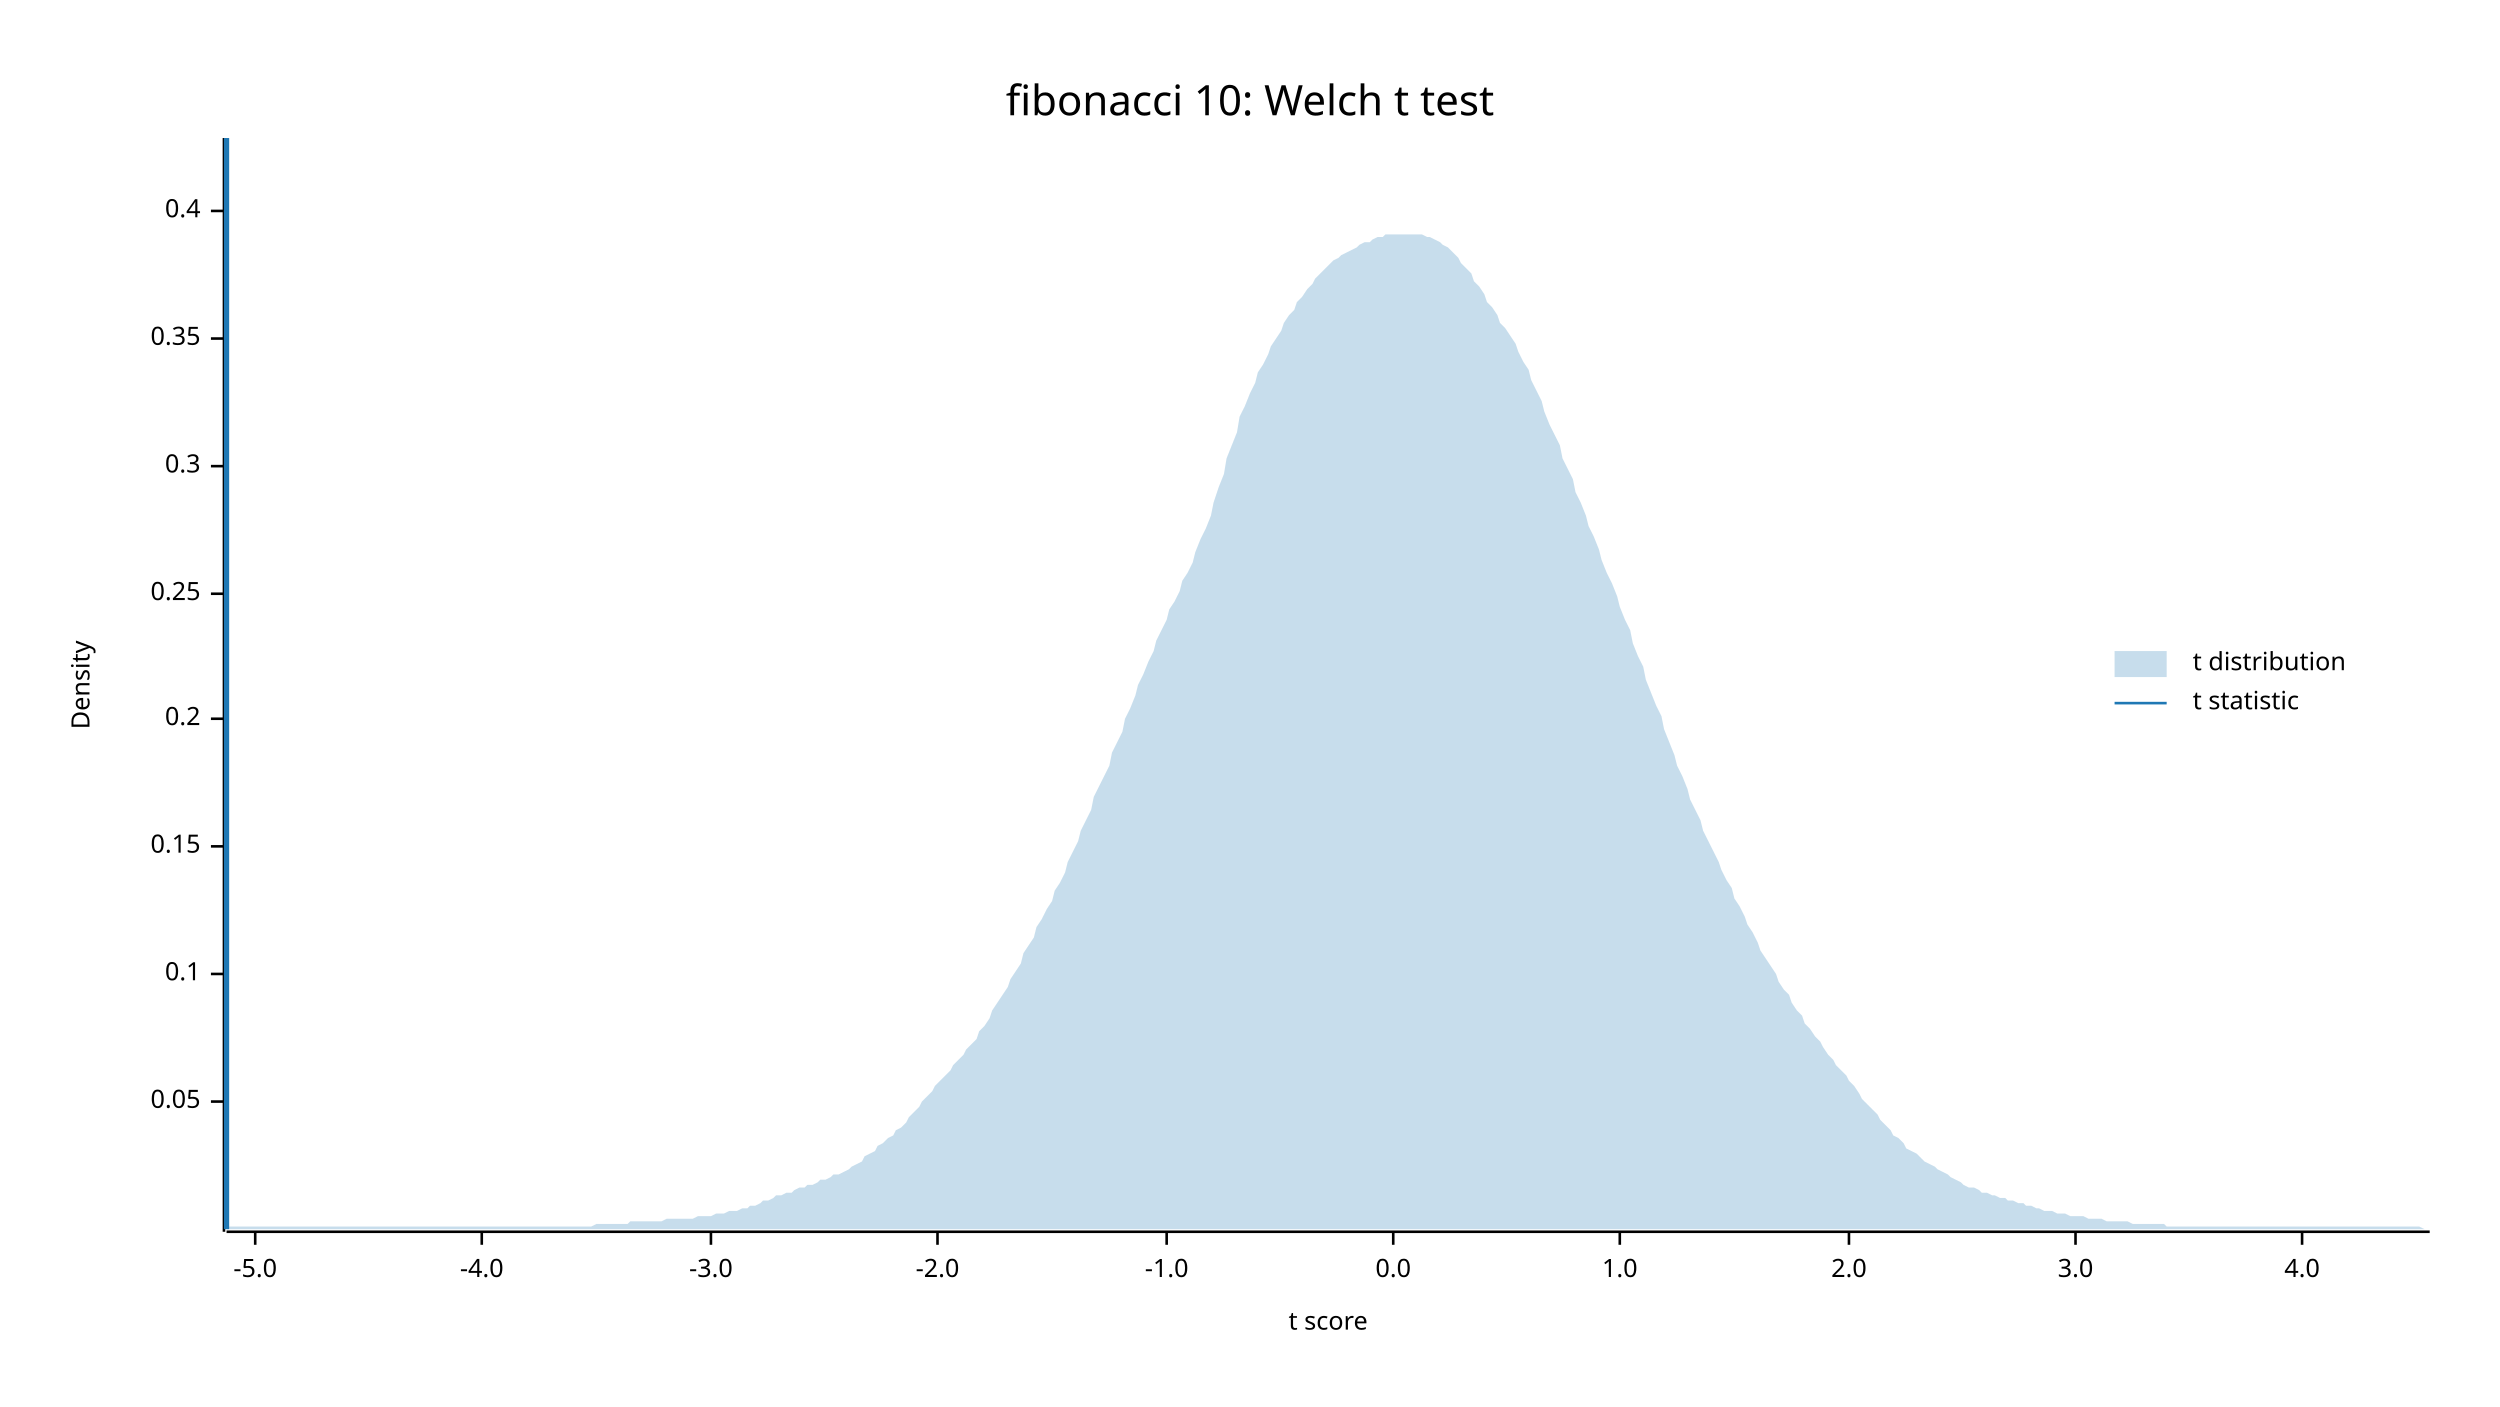
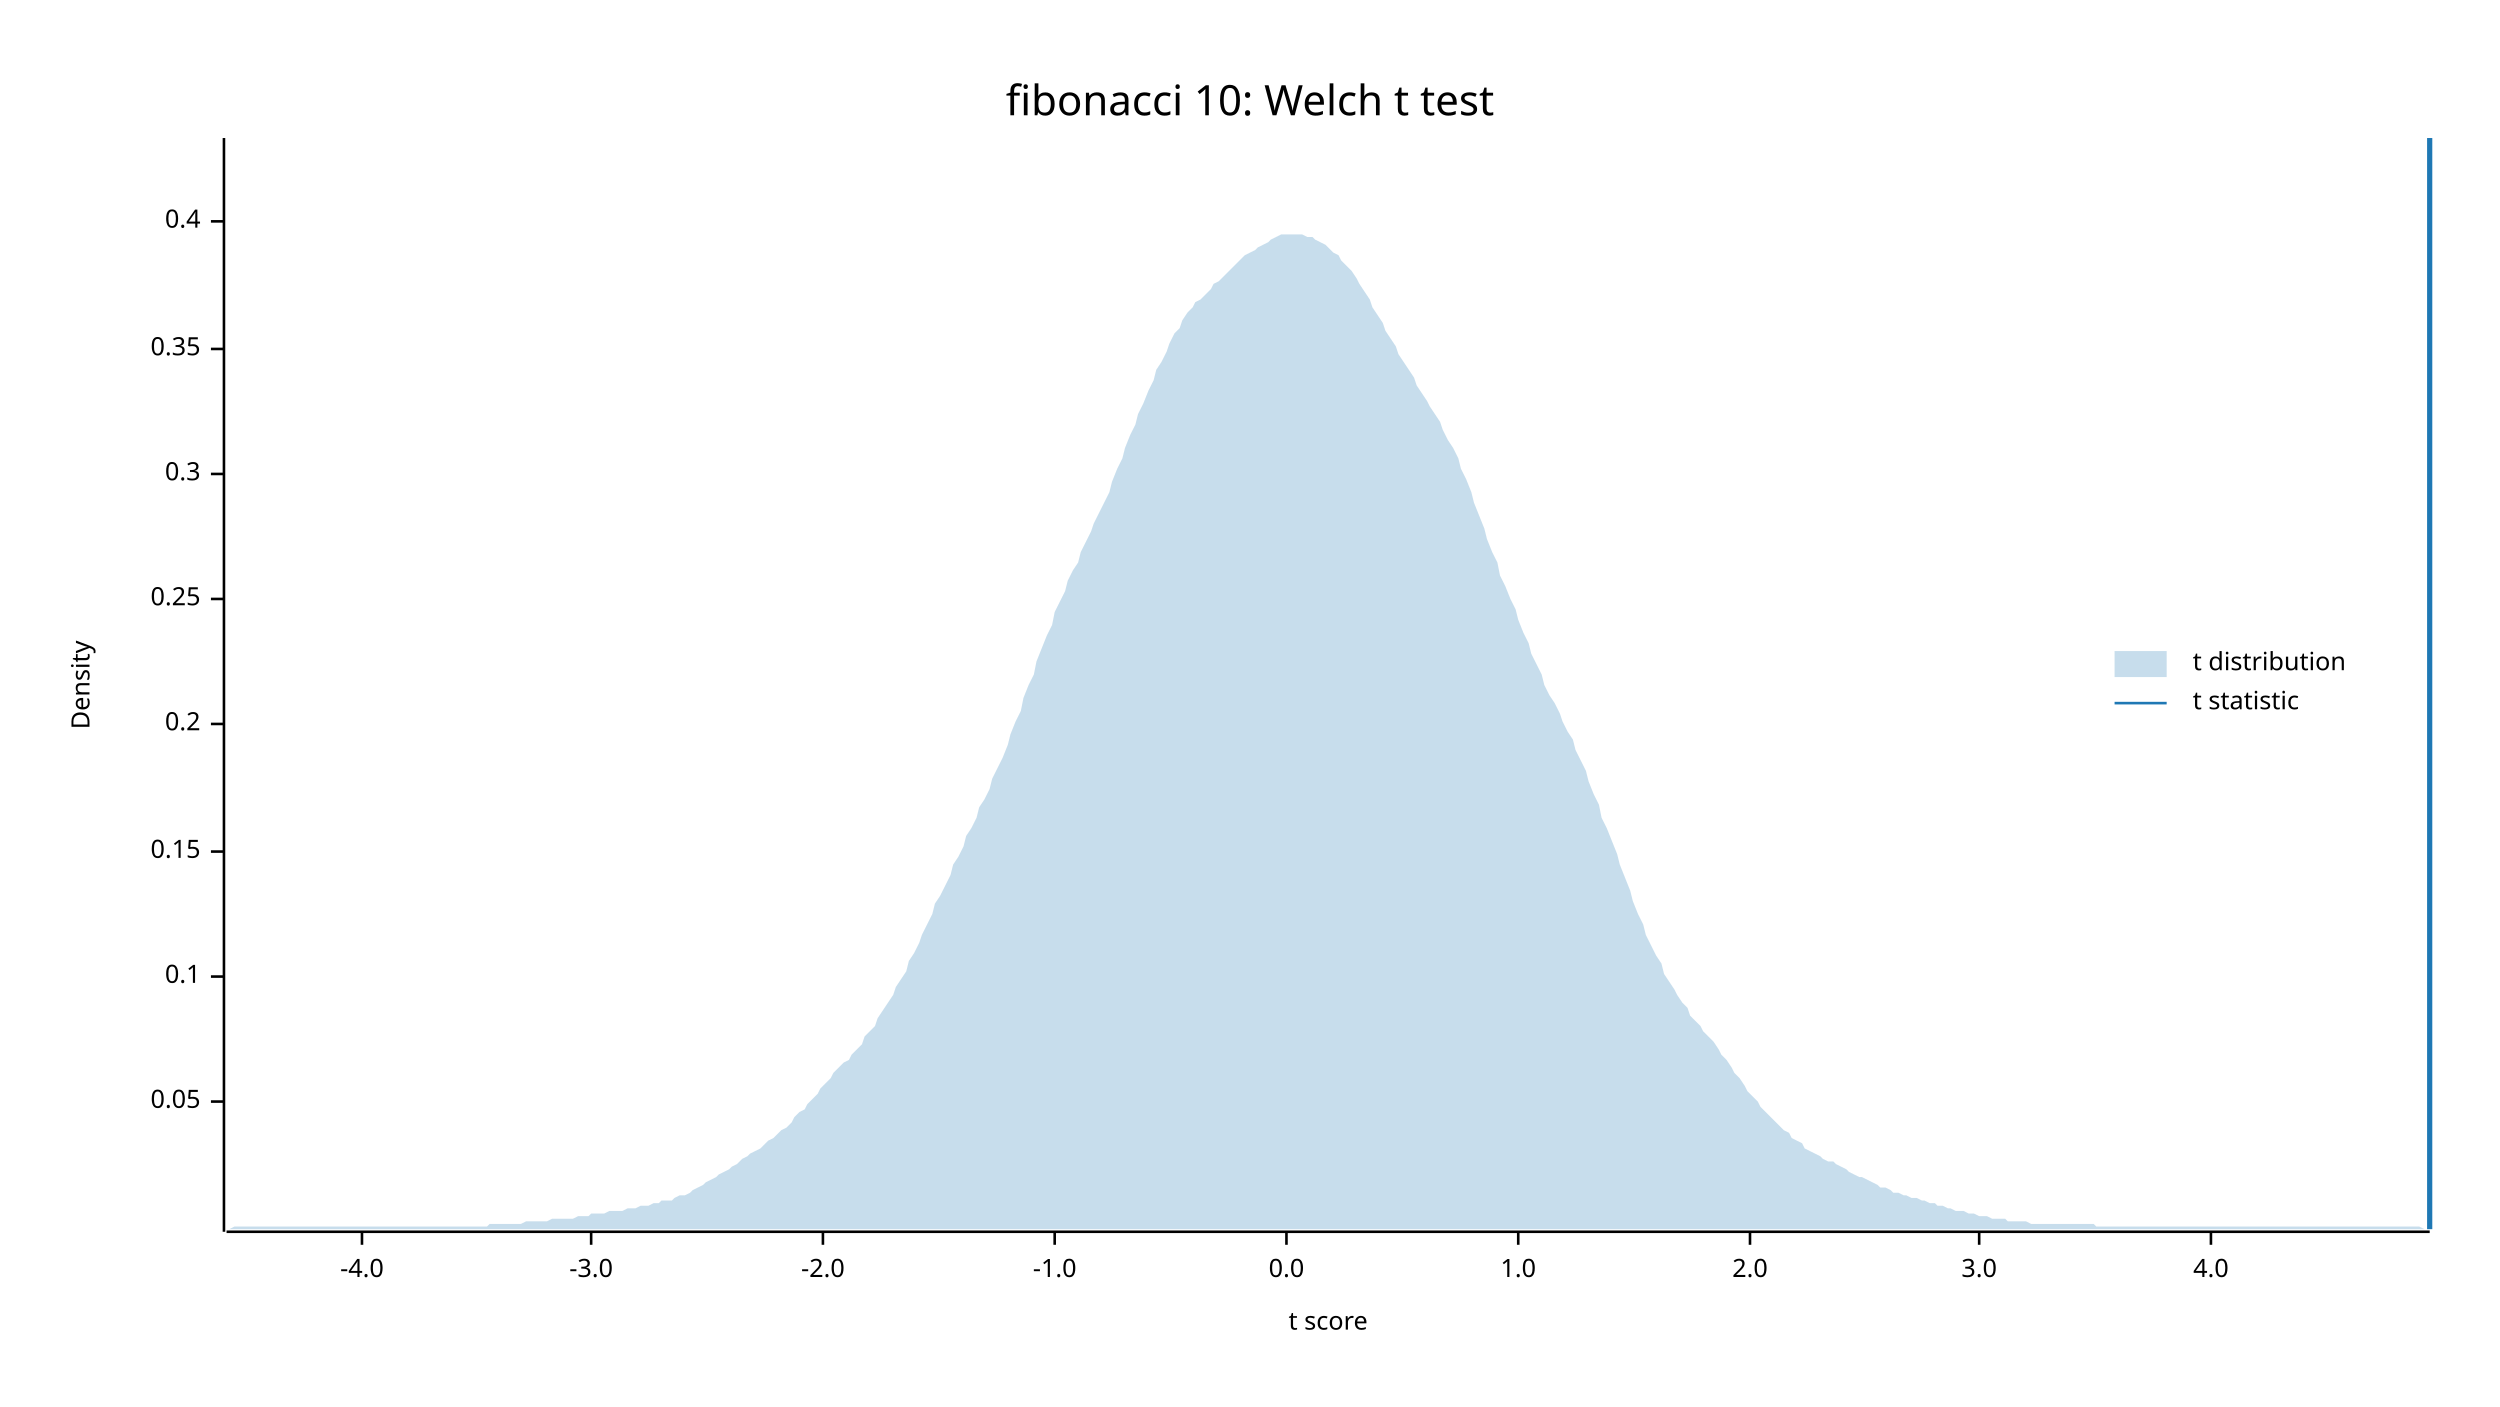
<svg xmlns="http://www.w3.org/2000/svg" width="960" height="540">
  <text x="480" y="32" dy="0.76em" text-anchor="middle" font-family="sans-serif" font-size="16.129" opacity="1" fill="#000000">
fibonacci 10: Welch t test
</text>
  <text x="27" y="263" dy="0.76em" text-anchor="middle" font-family="sans-serif" font-size="9.677" opacity="1" fill="#000000" transform="rotate(270, 27, 263)">
Density
</text>
  <text x="510" y="513" dy="-0.5ex" text-anchor="middle" font-family="sans-serif" font-size="9.677" opacity="1" fill="#000000">
t score
</text>
  <polyline fill="none" opacity="1" stroke="#000000" stroke-width="1" points="86,53 86,473 " />
  <text x="77" y="423" dy="0.5ex" text-anchor="end" font-family="sans-serif" font-size="9.677" opacity="1" fill="#000000">
0.05
</text>
  <polyline fill="none" opacity="1" stroke="#000000" stroke-width="1" points="81,423 86,423 " />
-   <text x="77" y="374" dy="0.5ex" text-anchor="end" font-family="sans-serif" font-size="9.677" opacity="1" fill="#000000">
+   <text x="77" y="375" dy="0.5ex" text-anchor="end" font-family="sans-serif" font-size="9.677" opacity="1" fill="#000000">
0.1
</text>
-   <polyline fill="none" opacity="1" stroke="#000000" stroke-width="1" points="81,374 86,374 " />
-   <text x="77" y="325" dy="0.5ex" text-anchor="end" font-family="sans-serif" font-size="9.677" opacity="1" fill="#000000">
+   <polyline fill="none" opacity="1" stroke="#000000" stroke-width="1" points="81,375 86,375 " />
+   <text x="77" y="327" dy="0.5ex" text-anchor="end" font-family="sans-serif" font-size="9.677" opacity="1" fill="#000000">
0.15
</text>
-   <polyline fill="none" opacity="1" stroke="#000000" stroke-width="1" points="81,325 86,325 " />
-   <text x="77" y="276" dy="0.5ex" text-anchor="end" font-family="sans-serif" font-size="9.677" opacity="1" fill="#000000">
+   <polyline fill="none" opacity="1" stroke="#000000" stroke-width="1" points="81,327 86,327 " />
+   <text x="77" y="278" dy="0.5ex" text-anchor="end" font-family="sans-serif" font-size="9.677" opacity="1" fill="#000000">
0.2
</text>
-   <polyline fill="none" opacity="1" stroke="#000000" stroke-width="1" points="81,276 86,276 " />
-   <text x="77" y="228" dy="0.5ex" text-anchor="end" font-family="sans-serif" font-size="9.677" opacity="1" fill="#000000">
+   <polyline fill="none" opacity="1" stroke="#000000" stroke-width="1" points="81,278 86,278 " />
+   <text x="77" y="230" dy="0.5ex" text-anchor="end" font-family="sans-serif" font-size="9.677" opacity="1" fill="#000000">
0.25
</text>
-   <polyline fill="none" opacity="1" stroke="#000000" stroke-width="1" points="81,228 86,228 " />
-   <text x="77" y="179" dy="0.5ex" text-anchor="end" font-family="sans-serif" font-size="9.677" opacity="1" fill="#000000">
+   <polyline fill="none" opacity="1" stroke="#000000" stroke-width="1" points="81,230 86,230 " />
+   <text x="77" y="182" dy="0.5ex" text-anchor="end" font-family="sans-serif" font-size="9.677" opacity="1" fill="#000000">
0.3
</text>
-   <polyline fill="none" opacity="1" stroke="#000000" stroke-width="1" points="81,179 86,179 " />
-   <text x="77" y="130" dy="0.5ex" text-anchor="end" font-family="sans-serif" font-size="9.677" opacity="1" fill="#000000">
+   <polyline fill="none" opacity="1" stroke="#000000" stroke-width="1" points="81,182 86,182 " />
+   <text x="77" y="134" dy="0.5ex" text-anchor="end" font-family="sans-serif" font-size="9.677" opacity="1" fill="#000000">
0.35
</text>
-   <polyline fill="none" opacity="1" stroke="#000000" stroke-width="1" points="81,130 86,130 " />
-   <text x="77" y="81" dy="0.5ex" text-anchor="end" font-family="sans-serif" font-size="9.677" opacity="1" fill="#000000">
+   <polyline fill="none" opacity="1" stroke="#000000" stroke-width="1" points="81,134 86,134 " />
+   <text x="77" y="85" dy="0.5ex" text-anchor="end" font-family="sans-serif" font-size="9.677" opacity="1" fill="#000000">
0.4
</text>
-   <polyline fill="none" opacity="1" stroke="#000000" stroke-width="1" points="81,81 86,81 " />
+   <polyline fill="none" opacity="1" stroke="#000000" stroke-width="1" points="81,85 86,85 " />
  <polyline fill="none" opacity="1" stroke="#000000" stroke-width="1" points="87,473 933,473 " />
-   <text x="98" y="483" dy="0.76em" text-anchor="middle" font-family="sans-serif" font-size="9.677" opacity="1" fill="#000000">
- -5.0
- </text>
-   <polyline fill="none" opacity="1" stroke="#000000" stroke-width="1" points="98,473 98,478 " />
-   <text x="185" y="483" dy="0.76em" text-anchor="middle" font-family="sans-serif" font-size="9.677" opacity="1" fill="#000000">
+   <text x="139" y="483" dy="0.76em" text-anchor="middle" font-family="sans-serif" font-size="9.677" opacity="1" fill="#000000">
-4.0
</text>
-   <polyline fill="none" opacity="1" stroke="#000000" stroke-width="1" points="185,473 185,478 " />
-   <text x="273" y="483" dy="0.76em" text-anchor="middle" font-family="sans-serif" font-size="9.677" opacity="1" fill="#000000">
+   <polyline fill="none" opacity="1" stroke="#000000" stroke-width="1" points="139,473 139,478 " />
+   <text x="227" y="483" dy="0.76em" text-anchor="middle" font-family="sans-serif" font-size="9.677" opacity="1" fill="#000000">
-3.0
</text>
-   <polyline fill="none" opacity="1" stroke="#000000" stroke-width="1" points="273,473 273,478 " />
-   <text x="360" y="483" dy="0.76em" text-anchor="middle" font-family="sans-serif" font-size="9.677" opacity="1" fill="#000000">
+   <polyline fill="none" opacity="1" stroke="#000000" stroke-width="1" points="227,473 227,478 " />
+   <text x="316" y="483" dy="0.76em" text-anchor="middle" font-family="sans-serif" font-size="9.677" opacity="1" fill="#000000">
-2.0
</text>
-   <polyline fill="none" opacity="1" stroke="#000000" stroke-width="1" points="360,473 360,478 " />
-   <text x="448" y="483" dy="0.76em" text-anchor="middle" font-family="sans-serif" font-size="9.677" opacity="1" fill="#000000">
+   <polyline fill="none" opacity="1" stroke="#000000" stroke-width="1" points="316,473 316,478 " />
+   <text x="405" y="483" dy="0.76em" text-anchor="middle" font-family="sans-serif" font-size="9.677" opacity="1" fill="#000000">
-1.0
</text>
-   <polyline fill="none" opacity="1" stroke="#000000" stroke-width="1" points="448,473 448,478 " />
-   <text x="535" y="483" dy="0.76em" text-anchor="middle" font-family="sans-serif" font-size="9.677" opacity="1" fill="#000000">
+   <polyline fill="none" opacity="1" stroke="#000000" stroke-width="1" points="405,473 405,478 " />
+   <text x="494" y="483" dy="0.76em" text-anchor="middle" font-family="sans-serif" font-size="9.677" opacity="1" fill="#000000">
0.0
</text>
-   <polyline fill="none" opacity="1" stroke="#000000" stroke-width="1" points="535,473 535,478 " />
-   <text x="622" y="483" dy="0.76em" text-anchor="middle" font-family="sans-serif" font-size="9.677" opacity="1" fill="#000000">
+   <polyline fill="none" opacity="1" stroke="#000000" stroke-width="1" points="494,473 494,478 " />
+   <text x="583" y="483" dy="0.76em" text-anchor="middle" font-family="sans-serif" font-size="9.677" opacity="1" fill="#000000">
1.0
</text>
-   <polyline fill="none" opacity="1" stroke="#000000" stroke-width="1" points="622,473 622,478 " />
-   <text x="710" y="483" dy="0.76em" text-anchor="middle" font-family="sans-serif" font-size="9.677" opacity="1" fill="#000000">
+   <polyline fill="none" opacity="1" stroke="#000000" stroke-width="1" points="583,473 583,478 " />
+   <text x="672" y="483" dy="0.76em" text-anchor="middle" font-family="sans-serif" font-size="9.677" opacity="1" fill="#000000">
2.0
</text>
-   <polyline fill="none" opacity="1" stroke="#000000" stroke-width="1" points="710,473 710,478 " />
-   <text x="797" y="483" dy="0.76em" text-anchor="middle" font-family="sans-serif" font-size="9.677" opacity="1" fill="#000000">
+   <polyline fill="none" opacity="1" stroke="#000000" stroke-width="1" points="672,473 672,478 " />
+   <text x="760" y="483" dy="0.76em" text-anchor="middle" font-family="sans-serif" font-size="9.677" opacity="1" fill="#000000">
3.0
</text>
-   <polyline fill="none" opacity="1" stroke="#000000" stroke-width="1" points="797,473 797,478 " />
-   <text x="884" y="483" dy="0.76em" text-anchor="middle" font-family="sans-serif" font-size="9.677" opacity="1" fill="#000000">
+   <polyline fill="none" opacity="1" stroke="#000000" stroke-width="1" points="760,473 760,478 " />
+   <text x="849" y="483" dy="0.76em" text-anchor="middle" font-family="sans-serif" font-size="9.677" opacity="1" fill="#000000">
4.0
</text>
-   <polyline fill="none" opacity="1" stroke="#000000" stroke-width="1" points="884,473 884,478 " />
-   <polygon opacity="0.25" fill="#1F78B4" points="87,472 88,471 90,471 92,471 93,471 95,471 97,471 98,471 100,471 102,471 103,471 105,471 107,471 109,471 110,471 112,471 114,471 115,471 117,471 119,471 120,471 122,471 124,471 125,471 127,471 129,471 131,471 132,471 134,471 136,471 137,471 139,471 141,471 142,471 144,471 146,471 148,471 149,471 151,471 153,471 154,471 156,471 158,471 159,471 161,471 163,471 164,471 166,471 168,471 170,471 171,471 173,471 175,471 176,471 178,471 180,471 181,471 183,471 185,471 187,471 188,471 190,471 192,471 193,471 195,471 197,471 198,471 200,471 202,471 203,471 205,471 207,471 209,471 210,471 212,471 214,471 215,471 217,471 219,471 220,471 222,471 224,471 226,471 227,471 229,470 231,470 232,470 234,470 236,470 237,470 239,470 241,470 242,469 244,469 246,469 248,469 249,469 251,469 253,469 254,469 256,468 258,468 259,468 261,468 263,468 265,468 266,468 268,467 270,467 271,467 273,467 275,466 276,466 278,466 280,465 281,465 283,465 285,464 287,464 288,463 290,463 292,462 293,461 295,461 297,460 298,459 300,459 302,458 304,458 305,457 307,456 309,456 310,455 312,455 314,454 315,453 317,453 319,452 320,451 322,451 324,450 326,449 327,448 329,447 331,446 332,444 334,443 336,442 337,440 339,439 341,437 343,436 344,434 346,433 348,431 349,429 351,427 353,425 354,423 356,421 358,419 359,417 361,415 363,413 365,411 366,409 368,407 370,405 371,403 373,401 375,399 376,396 378,394 380,391 381,388 383,385 385,382 387,379 388,376 390,373 392,370 393,366 395,363 397,360 398,356 400,353 402,349 404,346 405,342 407,339 409,335 410,331 412,327 414,323 415,319 417,315 419,311 420,306 422,302 424,298 426,294 427,289 429,285 431,281 432,276 434,272 436,267 437,263 439,259 441,254 443,250 444,246 446,242 448,238 449,234 451,231 453,227 454,223 456,220 458,216 459,212 461,207 463,203 465,198 466,193 468,187 470,182 471,176 473,171 475,166 476,160 478,156 480,151 482,147 483,143 485,140 487,136 488,133 490,130 492,127 493,124 495,121 497,119 498,116 500,114 502,111 504,109 505,107 507,105 509,103 510,102 512,100 514,99 515,98 517,97 519,96 521,95 522,94 524,93 526,93 527,92 529,91 531,91 532,90 534,90 536,90 537,90 539,90 541,90 543,90 544,90 546,90 548,91 549,91 551,92 553,93 554,94 556,95 558,97 560,99 561,101 563,103 565,105 566,108 568,110 570,113 571,116 573,118 575,121 576,124 578,126 580,129 582,132 583,135 585,139 587,142 588,146 590,150 592,154 593,158 595,163 597,167 599,171 600,176 602,180 604,184 605,189 607,193 609,198 610,202 612,206 614,211 615,215 617,220 619,224 621,229 622,233 624,238 626,242 627,247 629,252 631,256 632,261 634,266 636,271 638,275 639,280 641,285 643,290 644,294 646,298 648,303 649,307 651,311 653,315 654,319 656,323 658,327 660,331 661,334 663,338 665,341 666,345 668,348 670,352 671,355 673,358 675,362 676,365 678,368 680,371 682,374 683,377 685,380 687,382 688,385 690,388 692,390 693,393 695,395 697,398 699,400 700,402 702,405 704,407 705,409 707,411 709,413 710,415 712,417 714,420 715,422 717,424 719,426 721,428 722,430 724,432 726,434 727,436 729,437 731,439 732,441 734,442 736,443 738,445 739,446 741,447 743,448 744,449 746,450 748,451 749,452 751,453 753,454 754,455 756,456 758,456 760,457 761,458 763,458 765,459 766,459 768,460 770,460 771,461 773,461 775,462 777,462 778,463 780,463 782,464 783,464 785,465 787,465 788,465 790,466 792,466 793,466 795,467 797,467 799,467 800,467 802,468 804,468 805,468 807,468 809,469 810,469 812,469 814,469 816,469 817,469 819,470 821,470 822,470 824,470 826,470 827,470 829,470 831,470 832,471 834,471 836,471 838,471 839,471 841,471 843,471 844,471 846,471 848,471 849,471 851,471 853,471 855,471 856,471 858,471 860,471 861,471 863,471 865,471 866,471 868,471 870,471 871,471 873,471 875,471 877,471 878,471 880,471 882,471 883,471 885,471 887,471 888,471 890,471 892,471 894,471 895,471 897,471 899,471 900,471 902,471 904,471 905,471 907,471 909,471 910,471 912,471 914,471 916,471 917,471 919,471 921,471 922,471 924,471 926,471 927,471 929,471 931,472 933,472 933,472 87,472 " />
-   <polyline fill="none" opacity="1" stroke="#1F78B4" stroke-width="2" points="87,472 87,53 " />
+   <polyline fill="none" opacity="1" stroke="#000000" stroke-width="1" points="849,473 849,478 " />
+   <polygon opacity="0.25" fill="#1F78B4" points="87,472 88,472 90,471 92,471 93,471 95,471 97,471 98,471 100,471 102,471 103,471 105,471 107,471 109,471 110,471 112,471 114,471 115,471 117,471 119,471 120,471 122,471 124,471 125,471 127,471 129,471 131,471 132,471 134,471 136,471 137,471 139,471 141,471 142,471 144,471 146,471 148,471 149,471 151,471 153,471 154,471 156,471 158,471 159,471 161,471 163,471 164,471 166,471 168,471 170,471 171,471 173,471 175,471 176,471 178,471 180,471 181,471 183,471 185,471 187,471 188,470 190,470 192,470 193,470 195,470 197,470 198,470 200,470 202,469 203,469 205,469 207,469 209,469 210,469 212,468 214,468 215,468 217,468 219,468 220,468 222,467 224,467 226,467 227,466 229,466 231,466 232,466 234,465 236,465 237,465 239,465 241,464 242,464 244,464 246,463 248,463 249,463 251,462 253,462 254,461 256,461 258,461 259,460 261,459 263,459 265,458 266,457 268,456 270,455 271,454 273,453 275,452 276,451 278,450 280,449 281,448 283,447 285,445 287,444 288,443 290,442 292,441 293,440 295,438 297,437 298,436 300,434 302,433 304,431 305,429 307,427 309,426 310,424 312,422 314,420 315,418 317,416 319,414 320,412 322,410 324,408 326,407 327,405 329,403 331,401 332,398 334,396 336,394 337,391 339,388 341,385 343,382 344,379 346,376 348,373 349,369 351,366 353,362 354,359 356,355 358,351 359,347 361,344 363,340 365,336 366,332 368,329 370,325 371,321 373,318 375,314 376,310 378,307 380,303 381,299 383,295 385,291 387,286 388,282 390,277 392,273 393,268 395,263 397,259 398,254 400,249 402,244 404,240 405,235 407,231 409,227 410,223 412,219 414,216 415,212 417,208 419,204 420,201 422,197 424,193 426,189 427,185 429,180 431,176 432,172 434,167 436,163 437,159 439,155 441,150 443,146 444,142 446,139 448,135 449,132 451,128 453,126 454,123 456,120 458,118 459,116 461,115 463,113 465,111 466,109 468,108 470,106 471,105 473,103 475,101 476,100 478,98 480,97 482,96 483,95 485,94 487,93 488,92 490,91 492,90 493,90 495,90 497,90 498,90 500,90 502,91 504,91 505,92 507,93 509,94 510,95 512,97 514,98 515,100 517,102 519,104 521,107 522,109 524,112 526,115 527,118 529,121 531,124 532,127 534,130 536,133 537,136 539,139 541,142 543,145 544,148 546,151 548,154 549,156 551,159 553,162 554,165 556,169 558,172 560,176 561,180 563,184 565,189 566,193 568,198 570,203 571,207 573,212 575,216 576,221 578,225 580,230 582,234 583,238 585,243 587,247 588,251 590,255 592,259 593,263 595,267 597,270 599,274 600,277 602,281 604,284 605,288 607,292 609,296 610,300 612,305 614,309 615,314 617,318 619,323 621,328 622,332 624,337 626,342 627,346 629,351 631,355 632,359 634,363 636,367 638,370 639,374 641,377 643,380 644,382 646,385 648,387 649,390 651,392 653,394 654,396 656,398 658,400 660,403 661,405 663,407 665,410 666,412 668,414 670,417 671,419 673,421 675,423 676,425 678,427 680,429 682,431 683,432 685,434 687,435 688,437 690,438 692,439 693,441 695,442 697,443 699,444 700,445 702,446 704,446 705,447 707,448 709,449 710,450 712,451 714,452 715,452 717,453 719,454 721,455 722,456 724,456 726,457 727,458 729,458 731,459 732,459 734,460 736,460 738,461 739,461 741,462 743,462 744,463 746,463 748,464 749,464 751,465 753,465 754,465 756,466 758,466 760,467 761,467 763,467 765,468 766,468 768,468 770,468 771,469 773,469 775,469 777,469 778,469 780,470 782,470 783,470 785,470 787,470 788,470 790,470 792,470 793,470 795,470 797,470 799,470 800,470 802,470 804,470 805,471 807,471 809,471 810,471 812,471 814,471 816,471 817,471 819,471 821,471 822,471 824,471 826,471 827,471 829,471 831,471 832,471 834,471 836,471 838,471 839,471 841,471 843,471 844,471 846,471 848,471 849,471 851,471 853,471 855,471 856,471 858,471 860,471 861,471 863,471 865,471 866,471 868,471 870,471 871,471 873,471 875,471 877,471 878,471 880,471 882,471 883,471 885,471 887,471 888,471 890,471 892,471 894,471 895,471 897,471 899,471 900,471 902,471 904,471 905,471 907,471 909,471 910,471 912,471 914,471 916,471 917,471 919,471 921,471 922,471 924,471 926,471 927,471 929,471 931,472 933,472 933,472 87,472 " />
+   <polyline fill="none" opacity="1" stroke="#1F78B4" stroke-width="2" points="933,472 933,53 " />
  <text x="842" y="250" dy="0.76em" text-anchor="start" font-family="sans-serif" font-size="9.677" opacity="1" fill="#000000">
t distribution
</text>
  <text x="842" y="265" dy="0.76em" text-anchor="start" font-family="sans-serif" font-size="9.677" opacity="1" fill="#000000">
t statistic
</text>
  <rect x="812" y="250" width="20" height="10" opacity="0.25" fill="#1F78B4" stroke="none" />
  <polyline fill="none" opacity="1" stroke="#1F78B4" stroke-width="1" points="812,270 832,270 " />
</svg>
